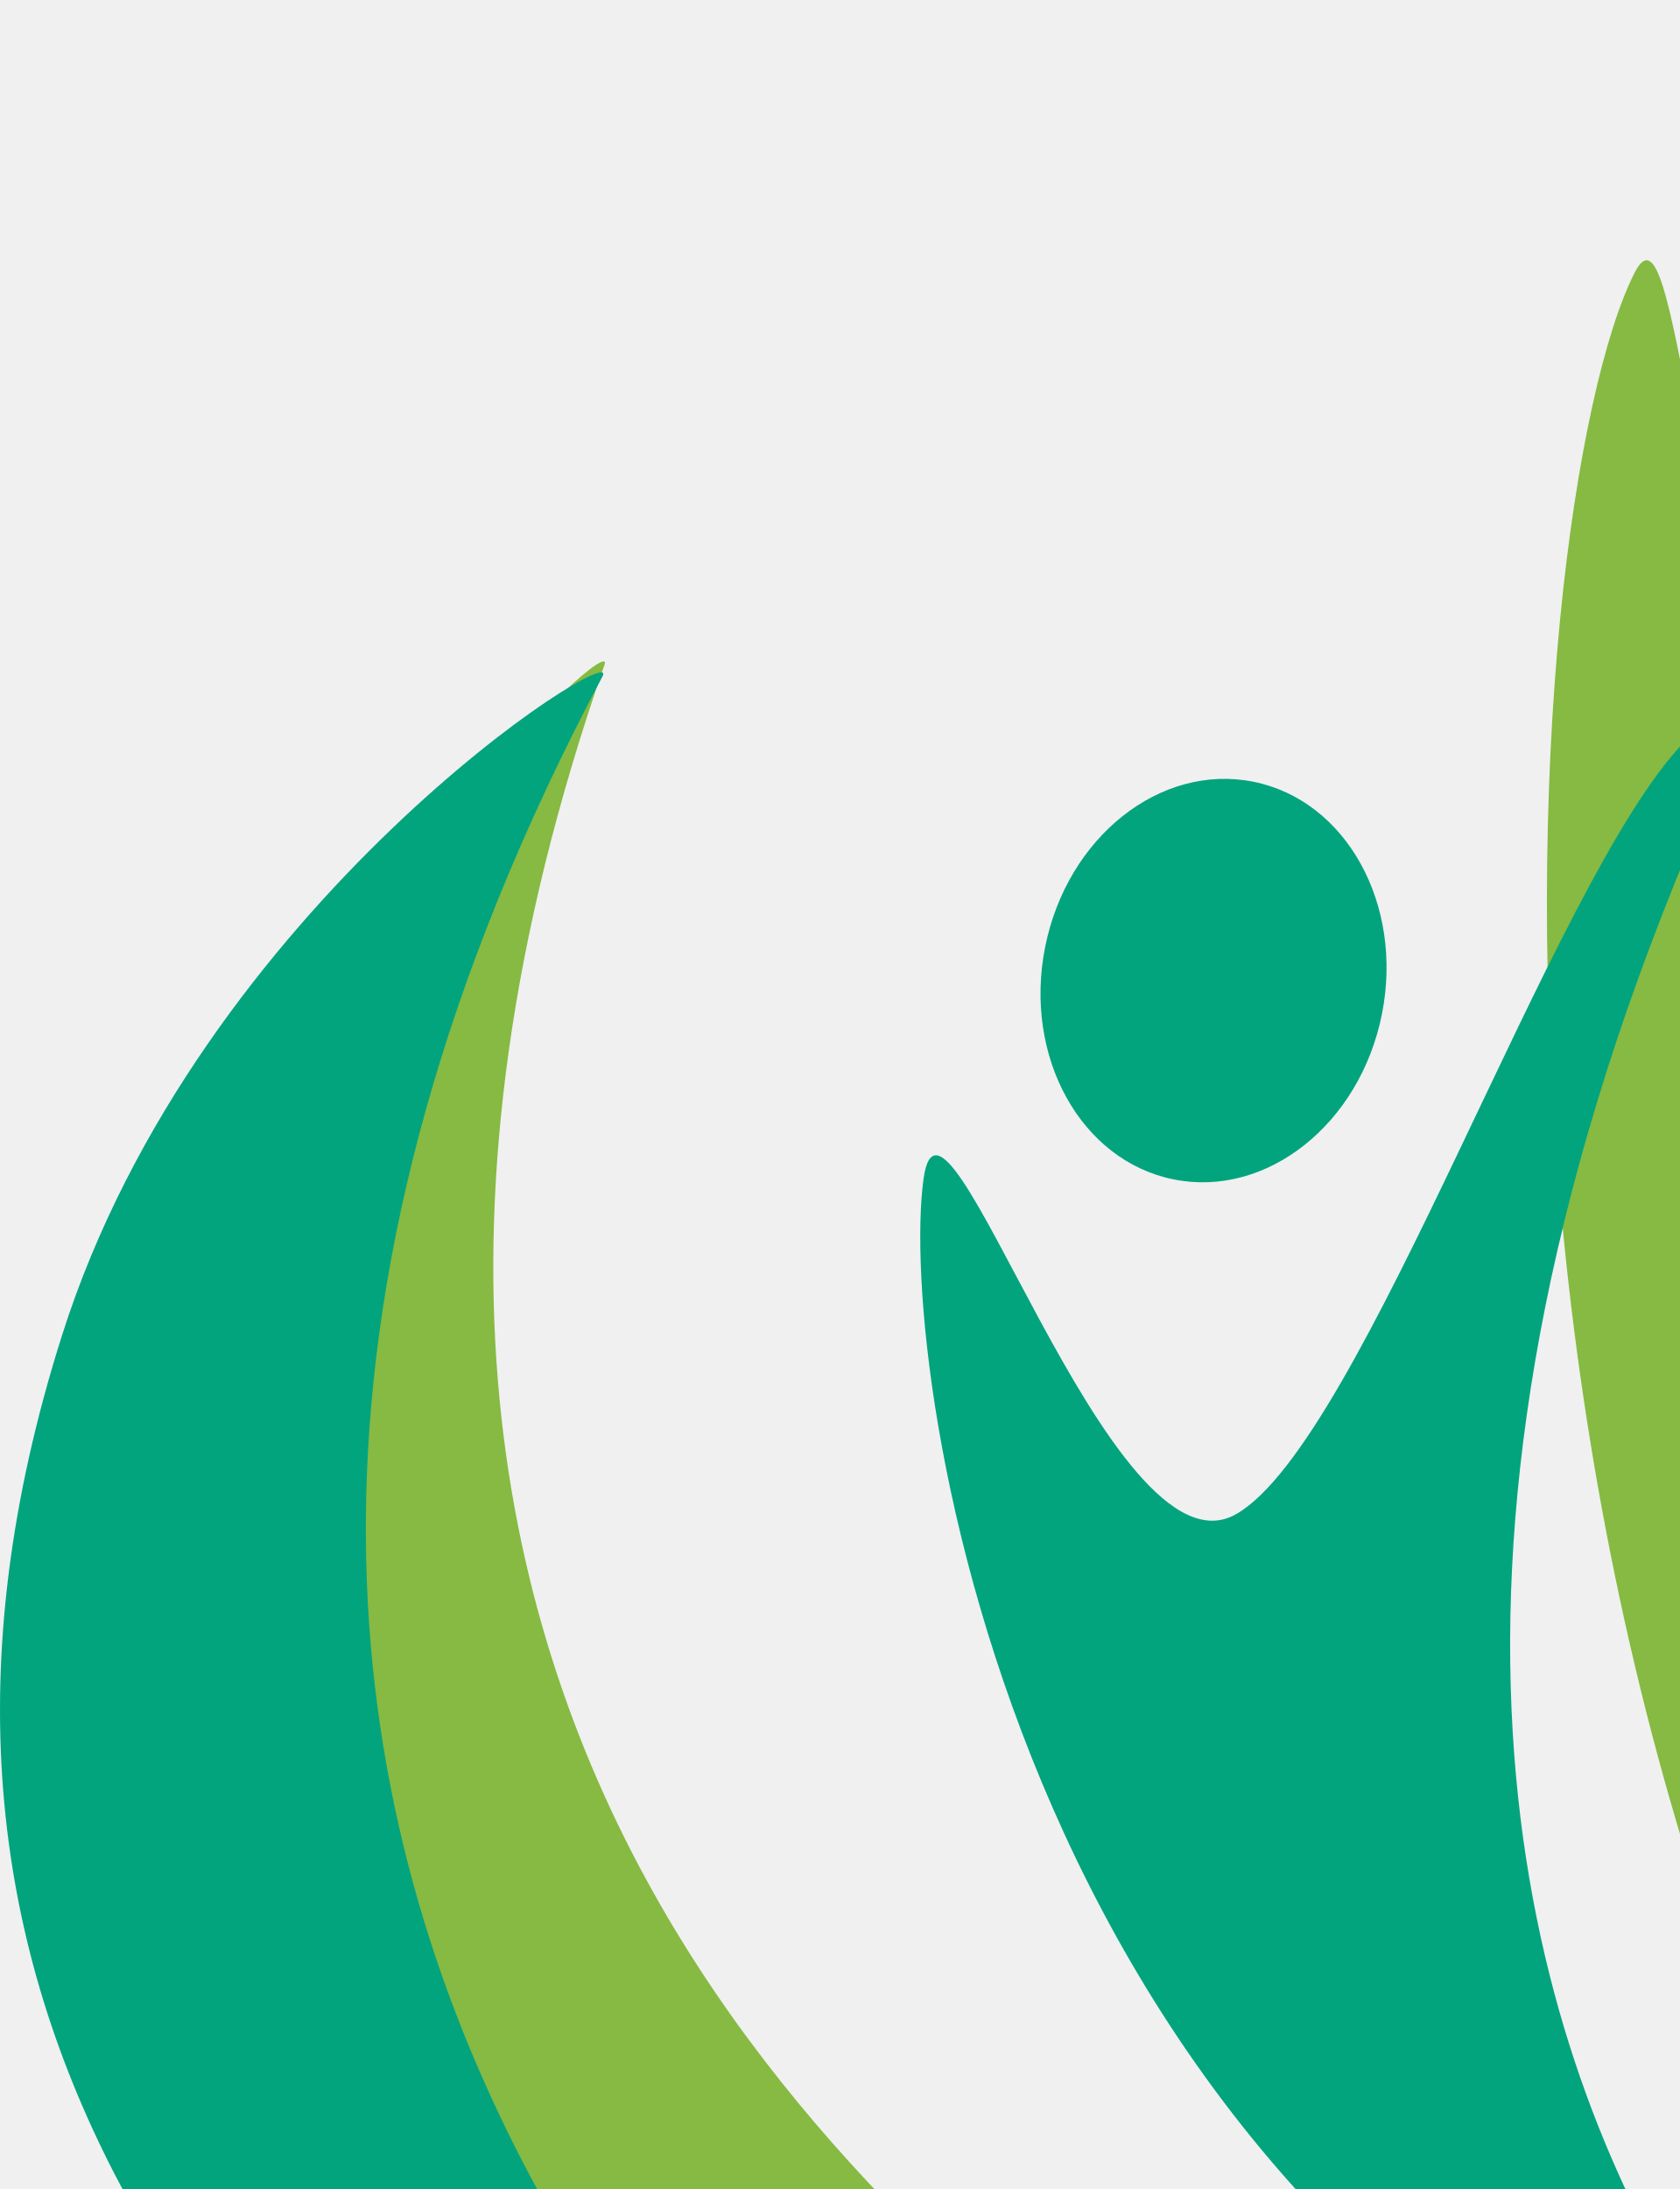
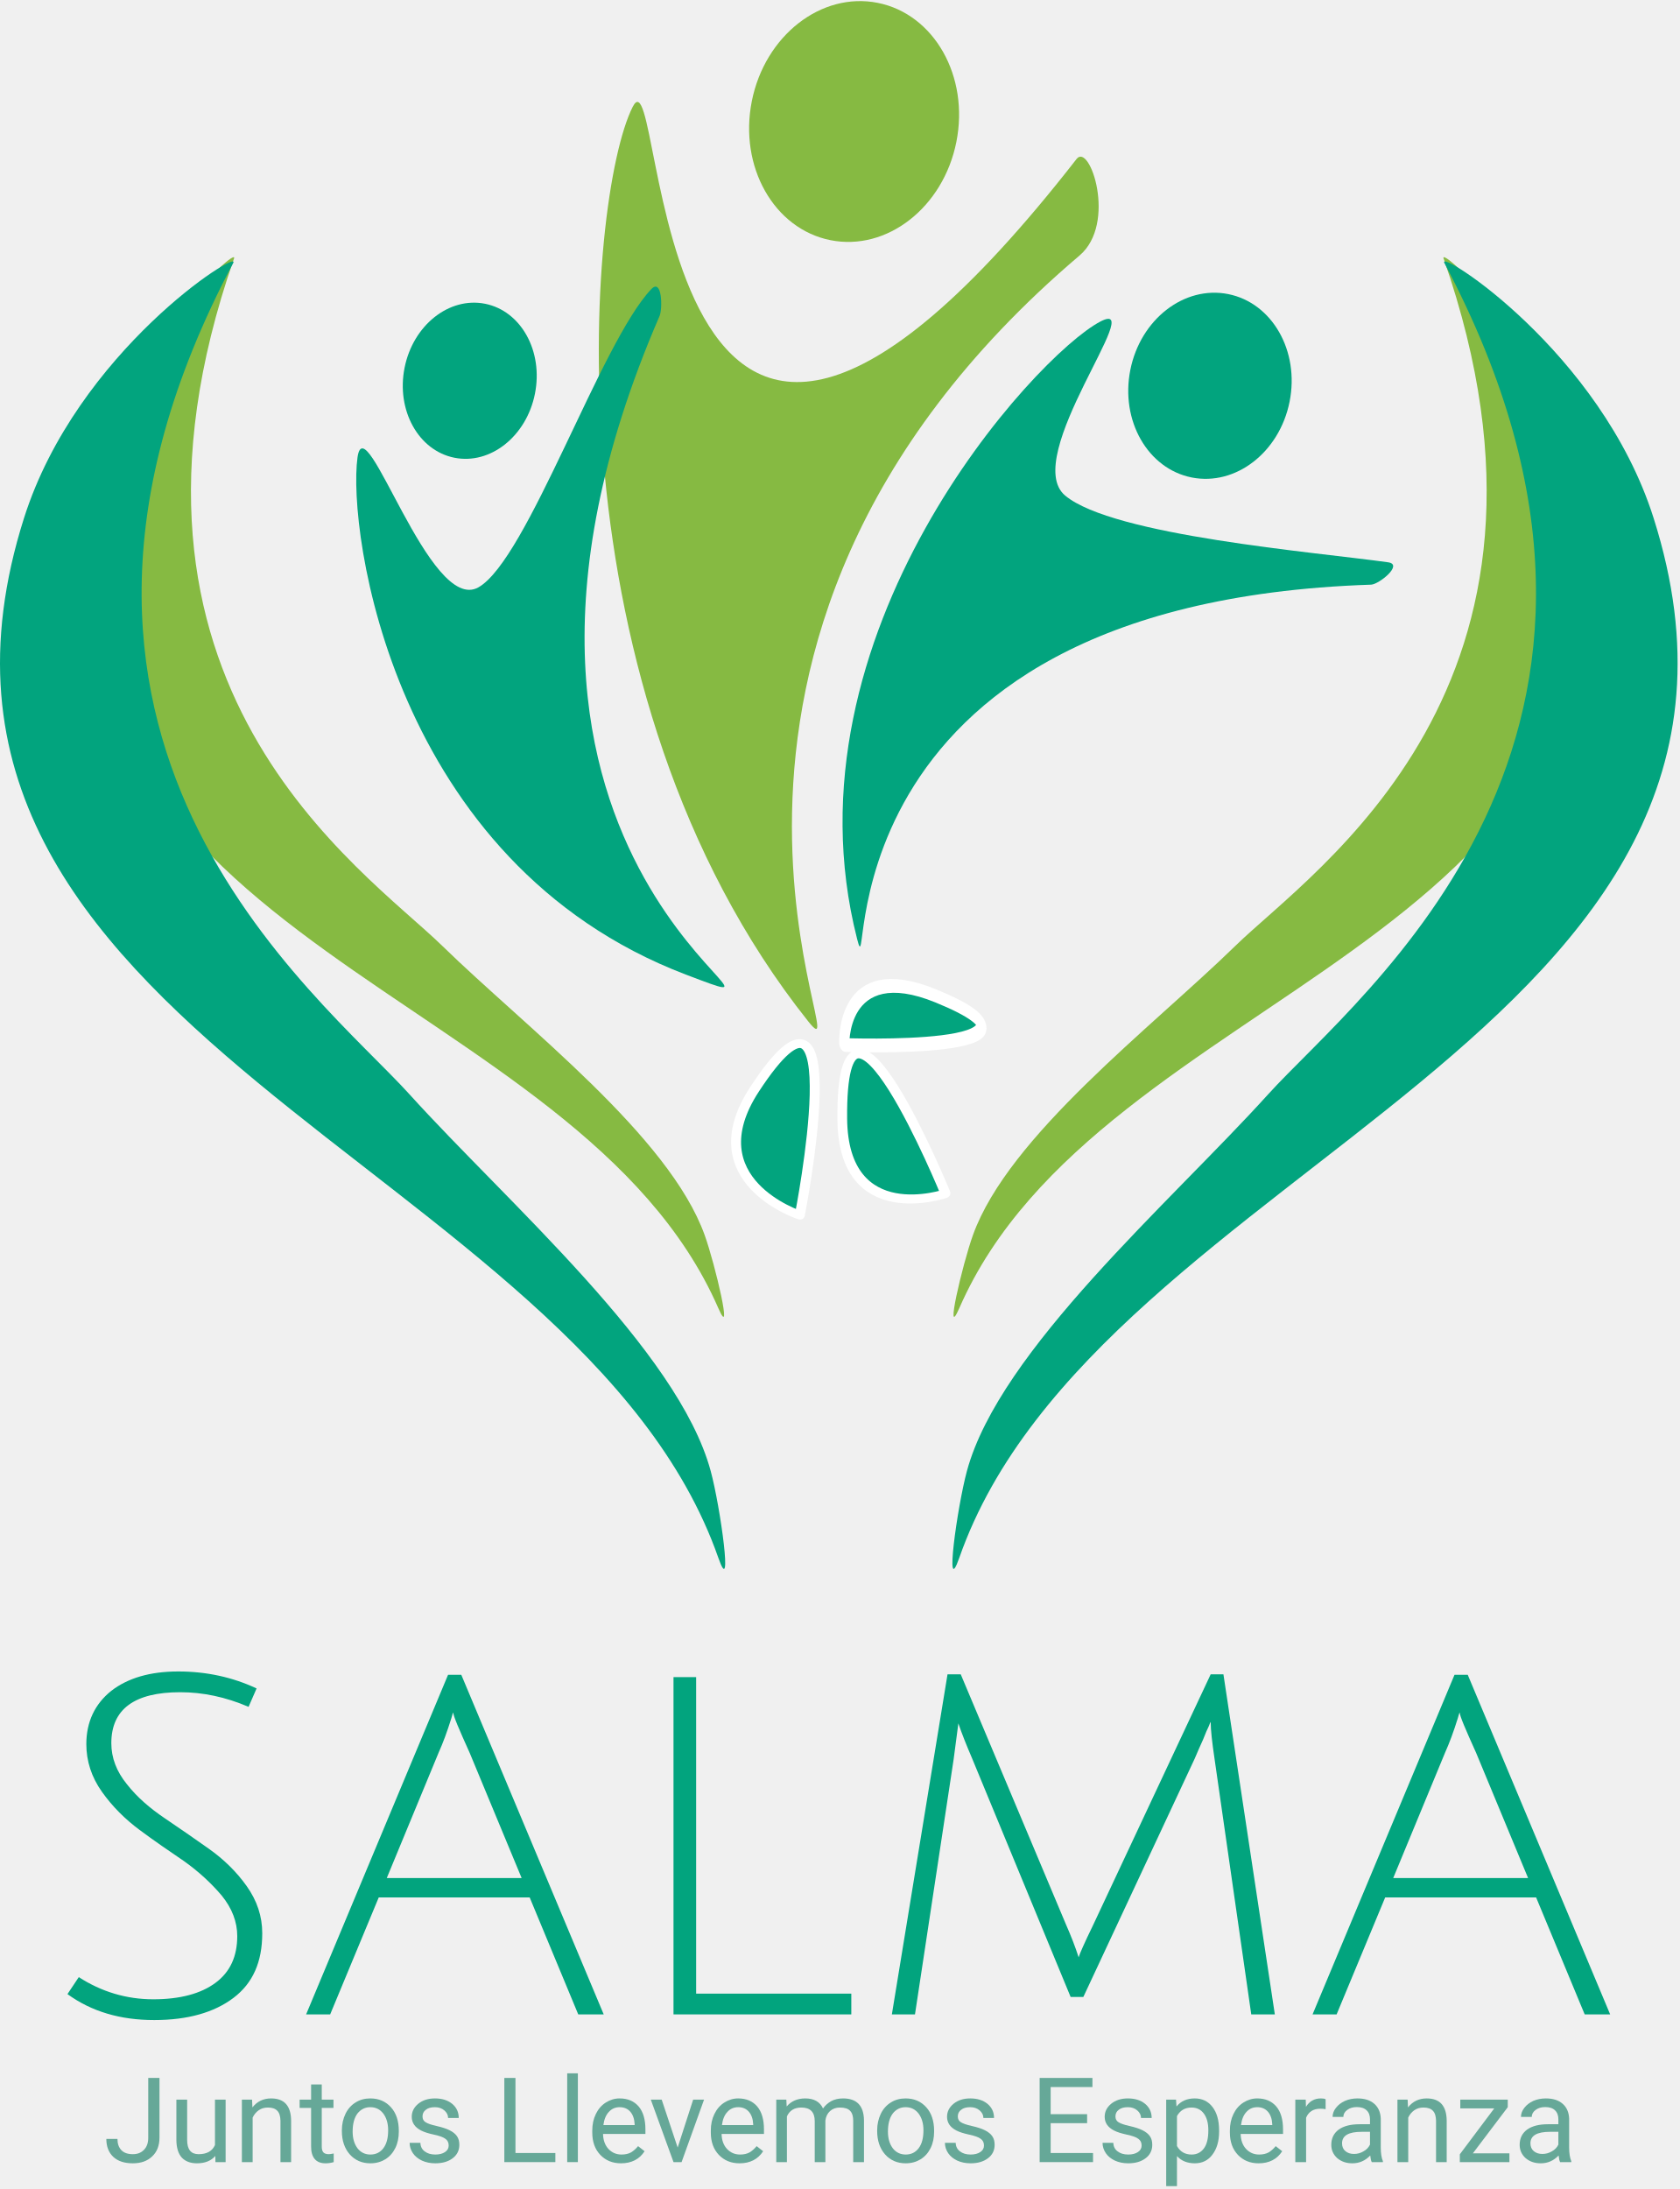
- <svg xmlns="http://www.w3.org/2000/svg" viewBox="0 0 300 391" version="1.1" xml:space="preserve" style="fill-rule:evenodd;clip-rule:evenodd;stroke-linecap:round;stroke-linejoin:round;stroke-miterlimit:1.5;">
+ <svg xmlns="http://www.w3.org/2000/svg" width="300px" height="391px" viewBox="0 0 775 1009" version="1.1" xml:space="preserve" style="fill-rule:evenodd;clip-rule:evenodd;stroke-linecap:round;stroke-linejoin:round;stroke-miterlimit:1.5;">
  <g transform="matrix(1,0,0,1,-4848.38,-12475.6)">
    <g transform="matrix(0.452468,-0.158175,0.239307,0.684551,2868.91,11374.1)">
      <path d="M3575.78,3138.93C3575.78,3138.93 3599.88,3085.04 3674.5,3128.61C3785.21,3193.24 3575.78,3138.93 3575.78,3138.93Z" style="fill:rgb(2,164,126);stroke:white;stroke-width:9.07px;" />
    </g>
    <g transform="matrix(0.0701606,-0.62791,0.714017,0.0797819,2716.27,15033.6)">
      <path d="M3582.07,3151.06C3582.07,3151.06 3598.37,3081.35 3669.93,3113.26C3788.45,3166.1 3582.07,3151.06 3582.07,3151.06Z" style="fill:rgb(2,164,126);stroke:white;stroke-width:6.4px;" />
    </g>
    <g transform="matrix(-0.290449,-0.5611,0.638045,-0.330278,4300.78,16065.6)">
      <path d="M3556.71,3161.28C3556.71,3161.28 3568.21,3092.46 3639.78,3124.37C3758.29,3177.21 3556.71,3161.28 3556.71,3161.28Z" style="fill:rgb(2,164,126);stroke:white;stroke-width:6.4px;" />
    </g>
    <g transform="matrix(-0.456065,-0.0273706,-0.03921,0.422664,6982.3,11652.1)">
      <path d="M3399.08,3595.24C3287.74,3236.84 2729.39,3159.4 2850.5,2672.55C2889.75,2514.76 3015.89,2409.39 3009.74,2424.12C2820.07,2878.31 3083.12,3095.52 3155.11,3183.99C3231.95,3278.41 3365.58,3405.1 3392.21,3515.17C3400.17,3548.07 3411.15,3634.09 3399.08,3595.24Z" style="fill:rgb(134,186,66);" />
    </g>
    <g transform="matrix(-0.595647,0.0375636,0.00685367,0.497725,7291.1,11276.8)">
      <path d="M3399.08,3595.24C3287.74,3236.84 2729.39,3159.4 2850.5,2672.55C2889.75,2514.76 3015.89,2409.39 3009.74,2424.12C2820.07,2878.31 3083.12,3095.52 3155.11,3183.99C3231.95,3278.41 3365.58,3405.1 3392.21,3515.17C3400.17,3548.07 3411.15,3634.09 3399.08,3595.24Z" style="fill:rgb(2,164,126);" />
    </g>
    <g transform="matrix(0.456065,-0.0273706,0.03921,0.422664,3488.7,11652.1)">
      <path d="M3399.08,3595.24C3287.74,3236.84 2729.39,3159.4 2850.5,2672.55C2889.75,2514.76 3015.89,2409.39 3009.74,2424.12C2820.07,2878.31 3083.12,3095.52 3155.11,3183.99C3231.95,3278.41 3365.58,3405.1 3392.21,3515.17C3400.17,3548.07 3411.15,3634.09 3399.08,3595.24Z" style="fill:rgb(134,186,66);" />
    </g>
    <g transform="matrix(0.595647,0.0375636,-0.00685367,0.497725,3179.9,11276.8)">
      <path d="M3399.08,3595.24C3287.74,3236.84 2729.39,3159.4 2850.5,2672.55C2889.75,2514.76 3015.89,2409.39 3009.74,2424.12C2820.07,2878.31 3083.12,3095.52 3155.11,3183.99C3231.95,3278.41 3365.58,3405.1 3392.21,3515.17C3400.17,3548.07 3411.15,3634.09 3399.08,3595.24Z" style="fill:rgb(2,164,126);" />
    </g>
    <g transform="matrix(0.202911,0.449469,-0.449469,0.202911,5949.5,10721.2)">
      <path d="M3336.78,2530.89C3344.65,2518.43 3352.09,2547.23 3349.29,2554.02C3148.02,3042.66 3517.31,3140.07 3453.54,3128.83C3163.3,3077.7 3024.7,2752.18 3020.66,2683.76C3017.61,2631.88 3105.68,2804.77 3155.51,2780.67C3208.2,2755.2 3300.15,2588.82 3336.78,2530.89Z" style="fill:rgb(2,164,126);" />
    </g>
    <g transform="matrix(0.565208,0.327027,-0.341255,0.589799,4347.31,9960.63)">
      <path d="M3307.43,2553.69C3309.51,2539.26 3355.13,2577.74 3343.41,2609.27C3199.7,2995.89 3508.7,3172.86 3448.35,3150.16C3170.49,3045.61 3021.47,2742.1 3017.44,2673.69C3014.39,2621.81 3238.7,3030.47 3307.43,2553.69Z" style="fill:rgb(134,186,66);" />
    </g>
    <g transform="matrix(0.483626,0.0964468,-0.0964468,0.483626,3811.34,11096.9)">
      <ellipse cx="3109.64" cy="2592.78" rx="62.201" ry="73.452" style="fill:rgb(2,164,126);" />
    </g>
    <g transform="matrix(0.758813,0.151326,-0.148651,0.745401,3268.34,10127.9)">
      <ellipse cx="3109.64" cy="2592.78" rx="62.201" ry="73.452" style="fill:rgb(134,186,66);" />
    </g>
    <g transform="matrix(0.590854,0.117831,-0.114862,0.575969,3867.26,10793.3)">
      <ellipse cx="3109.64" cy="2592.78" rx="62.201" ry="73.452" style="fill:rgb(2,164,126);" />
    </g>
    <g transform="matrix(0.483626,0.0964468,-0.0964468,0.483626,3811.34,11096.9)">
      <path d="M3259.49,2475.46C3267.36,2463.01 3273.54,2491.41 3272,2498.6C3152.6,3053.82 3579.21,3125.51 3416.81,3098.17C3126.2,3049.25 3024.7,2752.18 3020.66,2683.76C3017.61,2631.88 3115.71,2815.39 3155.51,2780.67C3195.32,2745.96 3222.86,2533.39 3259.49,2475.46Z" style="fill:rgb(2,164,126);" />
    </g>
    <g transform="matrix(0.635822,0,0,0.521748,1530.27,13073.2)">
      <g transform="matrix(342.331,0,0,417.177,5248.07,635.116)">
        <path d="M0.441,-0.652C0.392,-0.673 0.344,-0.683 0.296,-0.683C0.199,-0.683 0.15,-0.647 0.15,-0.575C0.15,-0.544 0.161,-0.515 0.183,-0.488C0.205,-0.46 0.232,-0.437 0.263,-0.416C0.294,-0.395 0.326,-0.373 0.357,-0.351C0.388,-0.329 0.415,-0.303 0.437,-0.272C0.459,-0.241 0.47,-0.208 0.47,-0.172C0.47,-0.111 0.45,-0.066 0.409,-0.035C0.368,-0.004 0.312,0.012 0.241,0.012C0.169,0.012 0.108,-0.006 0.057,-0.043L0.081,-0.079C0.129,-0.048 0.182,-0.032 0.239,-0.032C0.296,-0.032 0.34,-0.044 0.371,-0.067C0.402,-0.09 0.417,-0.123 0.417,-0.166C0.417,-0.196 0.406,-0.225 0.384,-0.252C0.362,-0.278 0.335,-0.303 0.304,-0.325C0.273,-0.346 0.241,-0.368 0.21,-0.391C0.179,-0.414 0.152,-0.441 0.13,-0.472C0.108,-0.503 0.097,-0.537 0.097,-0.573C0.097,-0.62 0.115,-0.658 0.15,-0.686C0.185,-0.713 0.232,-0.727 0.292,-0.727C0.351,-0.727 0.407,-0.715 0.458,-0.691L0.441,-0.652Z" style="fill:rgb(2,164,126);fill-rule:nonzero;" />
      </g>
      <g transform="matrix(342.331,0,0,417.177,5435.33,635.116)">
        <path d="M0.17,-0.248L0.067,-0L0.016,-0L0.317,-0.72L0.345,-0.72L0.647,-0L0.593,-0L0.49,-0.248L0.17,-0.248ZM0.328,-0.64C0.327,-0.639 0.326,-0.635 0.324,-0.628C0.315,-0.599 0.306,-0.575 0.297,-0.555L0.187,-0.289L0.473,-0.289L0.363,-0.554C0.34,-0.605 0.328,-0.633 0.328,-0.64Z" style="fill:rgb(2,164,126);fill-rule:nonzero;" />
      </g>
      <g transform="matrix(342.331,0,0,417.177,5662.29,635.116)">
        <path d="M0.132,-0L0.132,-0.715L0.18,-0.715L0.18,-0.044L0.509,-0.044L0.509,-0L0.132,-0Z" style="fill:rgb(2,164,126);fill-rule:nonzero;" />
      </g>
      <g transform="matrix(342.331,0,0,417.177,5844.07,635.116)">
        <path d="M0.47,-0.037L0.443,-0.037L0.234,-0.543C0.222,-0.571 0.212,-0.596 0.205,-0.617L0.195,-0.541L0.113,-0L0.064,-0L0.182,-0.721L0.21,-0.721L0.433,-0.191C0.444,-0.166 0.453,-0.143 0.46,-0.121C0.462,-0.128 0.472,-0.151 0.491,-0.19L0.74,-0.721L0.767,-0.721L0.876,-0L0.826,-0L0.748,-0.543C0.743,-0.577 0.74,-0.603 0.74,-0.62C0.739,-0.619 0.738,-0.616 0.736,-0.611C0.733,-0.605 0.729,-0.596 0.724,-0.583C0.718,-0.57 0.712,-0.556 0.706,-0.542L0.47,-0.037Z" style="fill:rgb(2,164,126);fill-rule:nonzero;" />
      </g>
      <g transform="matrix(342.331,0,0,417.177,6165.86,635.116)">
        <path d="M0.17,-0.248L0.067,-0L0.016,-0L0.317,-0.72L0.345,-0.72L0.647,-0L0.593,-0L0.49,-0.248L0.17,-0.248ZM0.328,-0.64C0.327,-0.639 0.326,-0.635 0.324,-0.628C0.315,-0.599 0.306,-0.575 0.297,-0.555L0.187,-0.289L0.473,-0.289L0.363,-0.554C0.34,-0.605 0.328,-0.633 0.328,-0.64Z" style="fill:rgb(2,164,126);fill-rule:nonzero;" />
      </g>
    </g>
    <g transform="matrix(0.597811,0,0,0.232055,1756.76,13353.6)">
      <g transform="matrix(91.3889,0,0,235.433,5251.28,513.408)">
        <path d="M0.38,-0.711L0.475,-0.711L0.475,-0.208C0.475,-0.139 0.454,-0.086 0.413,-0.048C0.372,-0.009 0.318,0.01 0.25,0.01C0.179,0.01 0.124,-0.008 0.085,-0.044C0.046,-0.081 0.026,-0.131 0.026,-0.196L0.12,-0.196C0.12,-0.156 0.131,-0.124 0.153,-0.101C0.175,-0.078 0.208,-0.067 0.25,-0.067C0.289,-0.067 0.32,-0.079 0.344,-0.104C0.368,-0.128 0.38,-0.162 0.38,-0.206L0.38,-0.711Z" style="fill:rgb(102,168,152);fill-rule:nonzero;" />
      </g>
      <g transform="matrix(91.3889,0,0,235.433,5301.7,513.408)">
        <path d="M0.395,-0.052C0.359,-0.011 0.308,0.01 0.24,0.01C0.183,0.01 0.141,-0.007 0.111,-0.039C0.082,-0.072 0.067,-0.12 0.066,-0.185L0.066,-0.528L0.157,-0.528L0.157,-0.187C0.157,-0.107 0.189,-0.067 0.254,-0.067C0.323,-0.067 0.369,-0.093 0.392,-0.144L0.392,-0.528L0.482,-0.528L0.482,-0L0.396,-0L0.395,-0.052Z" style="fill:rgb(102,168,152);fill-rule:nonzero;" />
      </g>
      <g transform="matrix(91.3889,0,0,235.433,5352.08,513.408)">
        <path d="M0.154,-0.528L0.157,-0.462C0.197,-0.513 0.25,-0.538 0.315,-0.538C0.427,-0.538 0.483,-0.475 0.484,-0.349L0.484,-0L0.394,-0L0.394,-0.35C0.393,-0.388 0.385,-0.416 0.367,-0.434C0.35,-0.452 0.324,-0.461 0.288,-0.461C0.258,-0.461 0.233,-0.454 0.21,-0.438C0.188,-0.422 0.171,-0.402 0.159,-0.376L0.159,-0L0.068,-0L0.068,-0.528L0.154,-0.528Z" style="fill:rgb(102,168,152);fill-rule:nonzero;" />
      </g>
      <g transform="matrix(91.3889,0,0,235.433,5402.51,513.408)">
        <path d="M0.191,-0.656L0.191,-0.528L0.29,-0.528L0.29,-0.458L0.191,-0.458L0.191,-0.131C0.191,-0.11 0.195,-0.094 0.204,-0.083C0.213,-0.073 0.228,-0.067 0.249,-0.067C0.259,-0.067 0.274,-0.069 0.292,-0.073L0.292,-0C0.268,0.007 0.245,0.01 0.223,0.01C0.182,0.01 0.152,-0.002 0.131,-0.027C0.111,-0.051 0.101,-0.086 0.101,-0.131L0.101,-0.458L0.004,-0.458L0.004,-0.528L0.101,-0.528L0.101,-0.656L0.191,-0.656Z" style="fill:rgb(102,168,152);fill-rule:nonzero;" />
      </g>
      <g transform="matrix(91.3889,0,0,235.433,5431.47,513.408)">
        <path d="M0.044,-0.269C0.044,-0.321 0.055,-0.367 0.075,-0.409C0.095,-0.45 0.124,-0.482 0.16,-0.504C0.196,-0.527 0.238,-0.538 0.284,-0.538C0.356,-0.538 0.414,-0.513 0.459,-0.463C0.503,-0.414 0.525,-0.347 0.525,-0.265L0.525,-0.258C0.525,-0.207 0.516,-0.161 0.496,-0.12C0.476,-0.079 0.448,-0.047 0.411,-0.024C0.375,-0.002 0.333,0.01 0.285,0.01C0.214,0.01 0.156,-0.015 0.111,-0.065C0.067,-0.115 0.044,-0.181 0.044,-0.263L0.044,-0.269ZM0.135,-0.258C0.135,-0.2 0.149,-0.153 0.176,-0.117C0.203,-0.082 0.24,-0.064 0.285,-0.064C0.331,-0.064 0.368,-0.082 0.395,-0.118C0.422,-0.154 0.435,-0.204 0.435,-0.269C0.435,-0.327 0.421,-0.374 0.394,-0.41C0.366,-0.446 0.33,-0.464 0.284,-0.464C0.24,-0.464 0.204,-0.446 0.176,-0.411C0.149,-0.375 0.135,-0.324 0.135,-0.258Z" style="fill:rgb(102,168,152);fill-rule:nonzero;" />
      </g>
      <g transform="matrix(91.3889,0,0,235.433,5483.59,513.408)">
        <path d="M0.376,-0.14C0.376,-0.165 0.367,-0.184 0.348,-0.197C0.33,-0.211 0.298,-0.222 0.252,-0.232C0.206,-0.242 0.17,-0.253 0.143,-0.267C0.116,-0.281 0.097,-0.297 0.084,-0.316C0.071,-0.335 0.064,-0.357 0.064,-0.383C0.064,-0.427 0.083,-0.463 0.119,-0.493C0.156,-0.523 0.203,-0.538 0.26,-0.538C0.32,-0.538 0.368,-0.523 0.406,-0.492C0.443,-0.461 0.461,-0.421 0.461,-0.373L0.371,-0.373C0.371,-0.398 0.36,-0.419 0.339,-0.437C0.318,-0.455 0.292,-0.464 0.26,-0.464C0.227,-0.464 0.201,-0.457 0.183,-0.442C0.164,-0.428 0.155,-0.409 0.155,-0.386C0.155,-0.364 0.163,-0.348 0.181,-0.337C0.198,-0.326 0.229,-0.315 0.274,-0.305C0.319,-0.295 0.356,-0.283 0.384,-0.269C0.412,-0.255 0.433,-0.238 0.446,-0.219C0.46,-0.199 0.466,-0.175 0.466,-0.146C0.466,-0.099 0.447,-0.061 0.41,-0.033C0.372,-0.004 0.323,0.01 0.263,0.01C0.22,0.01 0.183,0.002 0.15,-0.013C0.118,-0.028 0.092,-0.049 0.074,-0.075C0.056,-0.102 0.046,-0.131 0.046,-0.163L0.137,-0.163C0.138,-0.132 0.15,-0.108 0.173,-0.091C0.196,-0.073 0.226,-0.064 0.263,-0.064C0.297,-0.064 0.324,-0.071 0.345,-0.085C0.366,-0.099 0.376,-0.117 0.376,-0.14Z" style="fill:rgb(102,168,152);fill-rule:nonzero;" />
      </g>
      <g transform="matrix(91.3889,0,0,235.433,5553.33,513.408)">
        <path d="M0.177,-0.077L0.514,-0.077L0.514,-0L0.083,-0L0.083,-0.711L0.177,-0.711L0.177,-0.077Z" style="fill:rgb(102,168,152);fill-rule:nonzero;" />
      </g>
      <g transform="matrix(91.3889,0,0,235.433,5602.51,513.408)">
        <rect x="0.076" y="-0.75" width="0.09" height="0.75" style="fill:rgb(102,168,152);fill-rule:nonzero;" />
      </g>
      <g transform="matrix(91.3889,0,0,235.433,5624.69,513.408)">
        <path d="M0.288,0.01C0.216,0.01 0.158,-0.014 0.113,-0.061C0.068,-0.108 0.045,-0.171 0.045,-0.25L0.045,-0.266C0.045,-0.319 0.055,-0.365 0.075,-0.406C0.095,-0.448 0.123,-0.48 0.159,-0.503C0.195,-0.526 0.234,-0.538 0.276,-0.538C0.345,-0.538 0.398,-0.515 0.437,-0.47C0.475,-0.425 0.494,-0.36 0.494,-0.276L0.494,-0.238L0.136,-0.238C0.137,-0.186 0.152,-0.144 0.181,-0.112C0.211,-0.08 0.248,-0.064 0.292,-0.064C0.324,-0.064 0.351,-0.07 0.374,-0.083C0.396,-0.097 0.415,-0.114 0.432,-0.135L0.487,-0.092C0.443,-0.024 0.376,0.01 0.288,0.01ZM0.276,-0.464C0.24,-0.464 0.209,-0.451 0.185,-0.424C0.16,-0.398 0.145,-0.36 0.139,-0.313L0.403,-0.313L0.403,-0.319C0.401,-0.365 0.388,-0.401 0.366,-0.426C0.344,-0.451 0.314,-0.464 0.276,-0.464Z" style="fill:rgb(102,168,152);fill-rule:nonzero;" />
      </g>
      <g transform="matrix(91.3889,0,0,235.433,5672.52,513.408)">
        <path d="M0.243,-0.123L0.374,-0.528L0.466,-0.528L0.276,-0L0.208,-0L0.016,-0.528L0.108,-0.528L0.243,-0.123Z" style="fill:rgb(102,168,152);fill-rule:nonzero;" />
      </g>
      <g transform="matrix(91.3889,0,0,235.433,5716.21,513.408)">
        <path d="M0.288,0.01C0.216,0.01 0.158,-0.014 0.113,-0.061C0.068,-0.108 0.045,-0.171 0.045,-0.25L0.045,-0.266C0.045,-0.319 0.055,-0.365 0.075,-0.406C0.095,-0.448 0.123,-0.48 0.159,-0.503C0.195,-0.526 0.234,-0.538 0.276,-0.538C0.345,-0.538 0.398,-0.515 0.437,-0.47C0.475,-0.425 0.494,-0.36 0.494,-0.276L0.494,-0.238L0.136,-0.238C0.137,-0.186 0.152,-0.144 0.181,-0.112C0.211,-0.08 0.248,-0.064 0.292,-0.064C0.324,-0.064 0.351,-0.07 0.374,-0.083C0.396,-0.097 0.415,-0.114 0.432,-0.135L0.487,-0.092C0.443,-0.024 0.376,0.01 0.288,0.01ZM0.276,-0.464C0.24,-0.464 0.209,-0.451 0.185,-0.424C0.16,-0.398 0.145,-0.36 0.139,-0.313L0.403,-0.313L0.403,-0.319C0.401,-0.365 0.388,-0.401 0.366,-0.426C0.344,-0.451 0.314,-0.464 0.276,-0.464Z" style="fill:rgb(102,168,152);fill-rule:nonzero;" />
      </g>
      <g transform="matrix(91.3889,0,0,235.433,5764.63,513.408)">
        <path d="M0.153,-0.528L0.156,-0.47C0.194,-0.515 0.247,-0.538 0.313,-0.538C0.386,-0.538 0.437,-0.51 0.463,-0.453C0.481,-0.479 0.504,-0.499 0.532,-0.515C0.56,-0.53 0.593,-0.538 0.632,-0.538C0.748,-0.538 0.807,-0.477 0.809,-0.354L0.809,-0L0.718,-0L0.718,-0.349C0.718,-0.386 0.71,-0.415 0.692,-0.433C0.675,-0.452 0.646,-0.461 0.605,-0.461C0.572,-0.461 0.544,-0.451 0.522,-0.431C0.5,-0.411 0.487,-0.384 0.483,-0.351L0.483,-0L0.393,-0L0.393,-0.346C0.393,-0.423 0.355,-0.461 0.28,-0.461C0.221,-0.461 0.18,-0.436 0.158,-0.386L0.158,-0L0.068,-0L0.068,-0.528L0.153,-0.528Z" style="fill:rgb(102,168,152);fill-rule:nonzero;" />
      </g>
      <g transform="matrix(91.3889,0,0,235.433,5844.72,513.408)">
        <path d="M0.044,-0.269C0.044,-0.321 0.055,-0.367 0.075,-0.409C0.095,-0.45 0.124,-0.482 0.16,-0.504C0.196,-0.527 0.238,-0.538 0.284,-0.538C0.356,-0.538 0.414,-0.513 0.459,-0.463C0.503,-0.414 0.525,-0.347 0.525,-0.265L0.525,-0.258C0.525,-0.207 0.516,-0.161 0.496,-0.12C0.476,-0.079 0.448,-0.047 0.411,-0.024C0.375,-0.002 0.333,0.01 0.285,0.01C0.214,0.01 0.156,-0.015 0.111,-0.065C0.067,-0.115 0.044,-0.181 0.044,-0.263L0.044,-0.269ZM0.135,-0.258C0.135,-0.2 0.149,-0.153 0.176,-0.117C0.203,-0.082 0.24,-0.064 0.285,-0.064C0.331,-0.064 0.368,-0.082 0.395,-0.118C0.422,-0.154 0.435,-0.204 0.435,-0.269C0.435,-0.327 0.421,-0.374 0.394,-0.41C0.366,-0.446 0.33,-0.464 0.284,-0.464C0.24,-0.464 0.204,-0.446 0.176,-0.411C0.149,-0.375 0.135,-0.324 0.135,-0.258Z" style="fill:rgb(102,168,152);fill-rule:nonzero;" />
      </g>
      <g transform="matrix(91.3889,0,0,235.433,5896.84,513.408)">
        <path d="M0.376,-0.14C0.376,-0.165 0.367,-0.184 0.348,-0.197C0.33,-0.211 0.298,-0.222 0.252,-0.232C0.206,-0.242 0.17,-0.253 0.143,-0.267C0.116,-0.281 0.097,-0.297 0.084,-0.316C0.071,-0.335 0.064,-0.357 0.064,-0.383C0.064,-0.427 0.083,-0.463 0.119,-0.493C0.156,-0.523 0.203,-0.538 0.26,-0.538C0.32,-0.538 0.368,-0.523 0.406,-0.492C0.443,-0.461 0.461,-0.421 0.461,-0.373L0.371,-0.373C0.371,-0.398 0.36,-0.419 0.339,-0.437C0.318,-0.455 0.292,-0.464 0.26,-0.464C0.227,-0.464 0.201,-0.457 0.183,-0.442C0.164,-0.428 0.155,-0.409 0.155,-0.386C0.155,-0.364 0.163,-0.348 0.181,-0.337C0.198,-0.326 0.229,-0.315 0.274,-0.305C0.319,-0.295 0.356,-0.283 0.384,-0.269C0.412,-0.255 0.433,-0.238 0.446,-0.219C0.46,-0.199 0.466,-0.175 0.466,-0.146C0.466,-0.099 0.447,-0.061 0.41,-0.033C0.372,-0.004 0.323,0.01 0.263,0.01C0.22,0.01 0.183,0.002 0.15,-0.013C0.118,-0.028 0.092,-0.049 0.074,-0.075C0.056,-0.102 0.046,-0.131 0.046,-0.163L0.137,-0.163C0.138,-0.132 0.15,-0.108 0.173,-0.091C0.196,-0.073 0.226,-0.064 0.263,-0.064C0.297,-0.064 0.324,-0.071 0.345,-0.085C0.366,-0.099 0.376,-0.117 0.376,-0.14Z" style="fill:rgb(102,168,152);fill-rule:nonzero;" />
      </g>
      <g transform="matrix(91.3889,0,0,235.433,5966.59,513.408)">
        <path d="M0.484,-0.329L0.176,-0.329L0.176,-0.077L0.534,-0.077L0.534,-0L0.083,-0L0.083,-0.711L0.529,-0.711L0.529,-0.634L0.176,-0.634L0.176,-0.405L0.484,-0.405L0.484,-0.329Z" style="fill:rgb(102,168,152);fill-rule:nonzero;" />
      </g>
      <g transform="matrix(91.3889,0,0,235.433,6018.53,513.408)">
        <path d="M0.376,-0.14C0.376,-0.165 0.367,-0.184 0.348,-0.197C0.33,-0.211 0.298,-0.222 0.252,-0.232C0.206,-0.242 0.17,-0.253 0.143,-0.267C0.116,-0.281 0.097,-0.297 0.084,-0.316C0.071,-0.335 0.064,-0.357 0.064,-0.383C0.064,-0.427 0.083,-0.463 0.119,-0.493C0.156,-0.523 0.203,-0.538 0.26,-0.538C0.32,-0.538 0.368,-0.523 0.406,-0.492C0.443,-0.461 0.461,-0.421 0.461,-0.373L0.371,-0.373C0.371,-0.398 0.36,-0.419 0.339,-0.437C0.318,-0.455 0.292,-0.464 0.26,-0.464C0.227,-0.464 0.201,-0.457 0.183,-0.442C0.164,-0.428 0.155,-0.409 0.155,-0.386C0.155,-0.364 0.163,-0.348 0.181,-0.337C0.198,-0.326 0.229,-0.315 0.274,-0.305C0.319,-0.295 0.356,-0.283 0.384,-0.269C0.412,-0.255 0.433,-0.238 0.446,-0.219C0.46,-0.199 0.466,-0.175 0.466,-0.146C0.466,-0.099 0.447,-0.061 0.41,-0.033C0.372,-0.004 0.323,0.01 0.263,0.01C0.22,0.01 0.183,0.002 0.15,-0.013C0.118,-0.028 0.092,-0.049 0.074,-0.075C0.056,-0.102 0.046,-0.131 0.046,-0.163L0.137,-0.163C0.138,-0.132 0.15,-0.108 0.173,-0.091C0.196,-0.073 0.226,-0.064 0.263,-0.064C0.297,-0.064 0.324,-0.071 0.345,-0.085C0.366,-0.099 0.376,-0.117 0.376,-0.14Z" style="fill:rgb(102,168,152);fill-rule:nonzero;" />
      </g>
      <g transform="matrix(91.3889,0,0,235.433,6065.66,513.408)">
        <path d="M0.515,-0.258C0.515,-0.178 0.496,-0.113 0.459,-0.064C0.423,-0.015 0.373,0.01 0.31,0.01C0.246,0.01 0.195,-0.011 0.159,-0.051L0.159,0.203L0.068,0.203L0.068,-0.528L0.151,-0.528L0.155,-0.47C0.192,-0.515 0.243,-0.538 0.309,-0.538C0.372,-0.538 0.422,-0.514 0.459,-0.466C0.496,-0.418 0.515,-0.352 0.515,-0.267L0.515,-0.258ZM0.424,-0.269C0.424,-0.328 0.412,-0.375 0.386,-0.41C0.361,-0.444 0.326,-0.461 0.282,-0.461C0.227,-0.461 0.186,-0.437 0.159,-0.389L0.159,-0.136C0.186,-0.088 0.227,-0.064 0.283,-0.064C0.326,-0.064 0.36,-0.081 0.386,-0.115C0.412,-0.15 0.424,-0.201 0.424,-0.269Z" style="fill:rgb(102,168,152);fill-rule:nonzero;" />
      </g>
      <g transform="matrix(91.3889,0,0,235.433,6116.93,513.408)">
        <path d="M0.288,0.01C0.216,0.01 0.158,-0.014 0.113,-0.061C0.068,-0.108 0.045,-0.171 0.045,-0.25L0.045,-0.266C0.045,-0.319 0.055,-0.365 0.075,-0.406C0.095,-0.448 0.123,-0.48 0.159,-0.503C0.195,-0.526 0.234,-0.538 0.276,-0.538C0.345,-0.538 0.398,-0.515 0.437,-0.47C0.475,-0.425 0.494,-0.36 0.494,-0.276L0.494,-0.238L0.136,-0.238C0.137,-0.186 0.152,-0.144 0.181,-0.112C0.211,-0.08 0.248,-0.064 0.292,-0.064C0.324,-0.064 0.351,-0.07 0.374,-0.083C0.396,-0.097 0.415,-0.114 0.432,-0.135L0.487,-0.092C0.443,-0.024 0.376,0.01 0.288,0.01ZM0.276,-0.464C0.24,-0.464 0.209,-0.451 0.185,-0.424C0.16,-0.398 0.145,-0.36 0.139,-0.313L0.403,-0.313L0.403,-0.319C0.401,-0.365 0.388,-0.401 0.366,-0.426C0.344,-0.451 0.314,-0.464 0.276,-0.464Z" style="fill:rgb(102,168,152);fill-rule:nonzero;" />
      </g>
      <g transform="matrix(91.3889,0,0,235.433,6165.34,513.408)">
        <path d="M0.324,-0.447C0.31,-0.45 0.295,-0.451 0.279,-0.451C0.22,-0.451 0.18,-0.425 0.159,-0.375L0.159,-0L0.068,-0L0.068,-0.528L0.156,-0.528L0.158,-0.467C0.187,-0.514 0.229,-0.538 0.284,-0.538C0.301,-0.538 0.315,-0.536 0.324,-0.531L0.324,-0.447Z" style="fill:rgb(102,168,152);fill-rule:nonzero;" />
      </g>
      <g transform="matrix(91.3889,0,0,235.433,6194.48,513.408)">
        <path d="M0.395,-0C0.389,-0.01 0.385,-0.029 0.382,-0.056C0.34,-0.012 0.29,0.01 0.231,0.01C0.179,0.01 0.137,-0.005 0.103,-0.034C0.07,-0.064 0.053,-0.101 0.053,-0.146C0.053,-0.201 0.074,-0.244 0.116,-0.275C0.158,-0.305 0.217,-0.32 0.292,-0.32L0.38,-0.32L0.38,-0.362C0.38,-0.393 0.371,-0.419 0.352,-0.437C0.333,-0.456 0.305,-0.465 0.269,-0.465C0.236,-0.465 0.209,-0.457 0.188,-0.441C0.166,-0.425 0.155,-0.405 0.155,-0.382L0.064,-0.382C0.064,-0.408 0.073,-0.434 0.092,-0.458C0.111,-0.483 0.136,-0.502 0.168,-0.517C0.2,-0.531 0.236,-0.538 0.274,-0.538C0.335,-0.538 0.382,-0.523 0.417,-0.492C0.451,-0.462 0.469,-0.42 0.471,-0.367L0.471,-0.124C0.471,-0.075 0.477,-0.036 0.489,-0.008L0.489,-0L0.395,-0ZM0.245,-0.069C0.273,-0.069 0.3,-0.076 0.325,-0.091C0.351,-0.105 0.369,-0.125 0.38,-0.148L0.38,-0.256L0.31,-0.256C0.199,-0.256 0.144,-0.224 0.144,-0.159C0.144,-0.131 0.153,-0.109 0.172,-0.093C0.191,-0.077 0.215,-0.069 0.245,-0.069Z" style="fill:rgb(102,168,152);fill-rule:nonzero;" />
      </g>
      <g transform="matrix(91.3889,0,0,235.433,6244.19,513.408)">
        <path d="M0.154,-0.528L0.157,-0.462C0.197,-0.513 0.25,-0.538 0.315,-0.538C0.427,-0.538 0.483,-0.475 0.484,-0.349L0.484,-0L0.394,-0L0.394,-0.35C0.393,-0.388 0.385,-0.416 0.367,-0.434C0.35,-0.452 0.324,-0.461 0.288,-0.461C0.258,-0.461 0.233,-0.454 0.21,-0.438C0.188,-0.422 0.171,-0.402 0.159,-0.376L0.159,-0L0.068,-0L0.068,-0.528L0.154,-0.528Z" style="fill:rgb(102,168,152);fill-rule:nonzero;" />
      </g>
      <g transform="matrix(91.3889,0,0,235.433,6294.62,513.408)">
        <path d="M0.153,-0.074L0.462,-0.074L0.462,-0L0.043,-0L0.043,-0.066L0.334,-0.454L0.047,-0.454L0.047,-0.528L0.448,-0.528L0.448,-0.464L0.153,-0.074Z" style="fill:rgb(102,168,152);fill-rule:nonzero;" />
      </g>
      <g transform="matrix(91.3889,0,0,235.433,6339.91,513.408)">
        <path d="M0.395,-0C0.389,-0.01 0.385,-0.029 0.382,-0.056C0.34,-0.012 0.29,0.01 0.231,0.01C0.179,0.01 0.137,-0.005 0.103,-0.034C0.07,-0.064 0.053,-0.101 0.053,-0.146C0.053,-0.201 0.074,-0.244 0.116,-0.275C0.158,-0.305 0.217,-0.32 0.292,-0.32L0.38,-0.32L0.38,-0.362C0.38,-0.393 0.371,-0.419 0.352,-0.437C0.333,-0.456 0.305,-0.465 0.269,-0.465C0.236,-0.465 0.209,-0.457 0.188,-0.441C0.166,-0.425 0.155,-0.405 0.155,-0.382L0.064,-0.382C0.064,-0.408 0.073,-0.434 0.092,-0.458C0.111,-0.483 0.136,-0.502 0.168,-0.517C0.2,-0.531 0.236,-0.538 0.274,-0.538C0.335,-0.538 0.382,-0.523 0.417,-0.492C0.451,-0.462 0.469,-0.42 0.471,-0.367L0.471,-0.124C0.471,-0.075 0.477,-0.036 0.489,-0.008L0.489,-0L0.395,-0ZM0.245,-0.069C0.273,-0.069 0.3,-0.076 0.325,-0.091C0.351,-0.105 0.369,-0.125 0.38,-0.148L0.38,-0.256L0.31,-0.256C0.199,-0.256 0.144,-0.224 0.144,-0.159C0.144,-0.131 0.153,-0.109 0.172,-0.093C0.191,-0.077 0.215,-0.069 0.245,-0.069Z" style="fill:rgb(102,168,152);fill-rule:nonzero;" />
      </g>
    </g>
  </g>
</svg>
